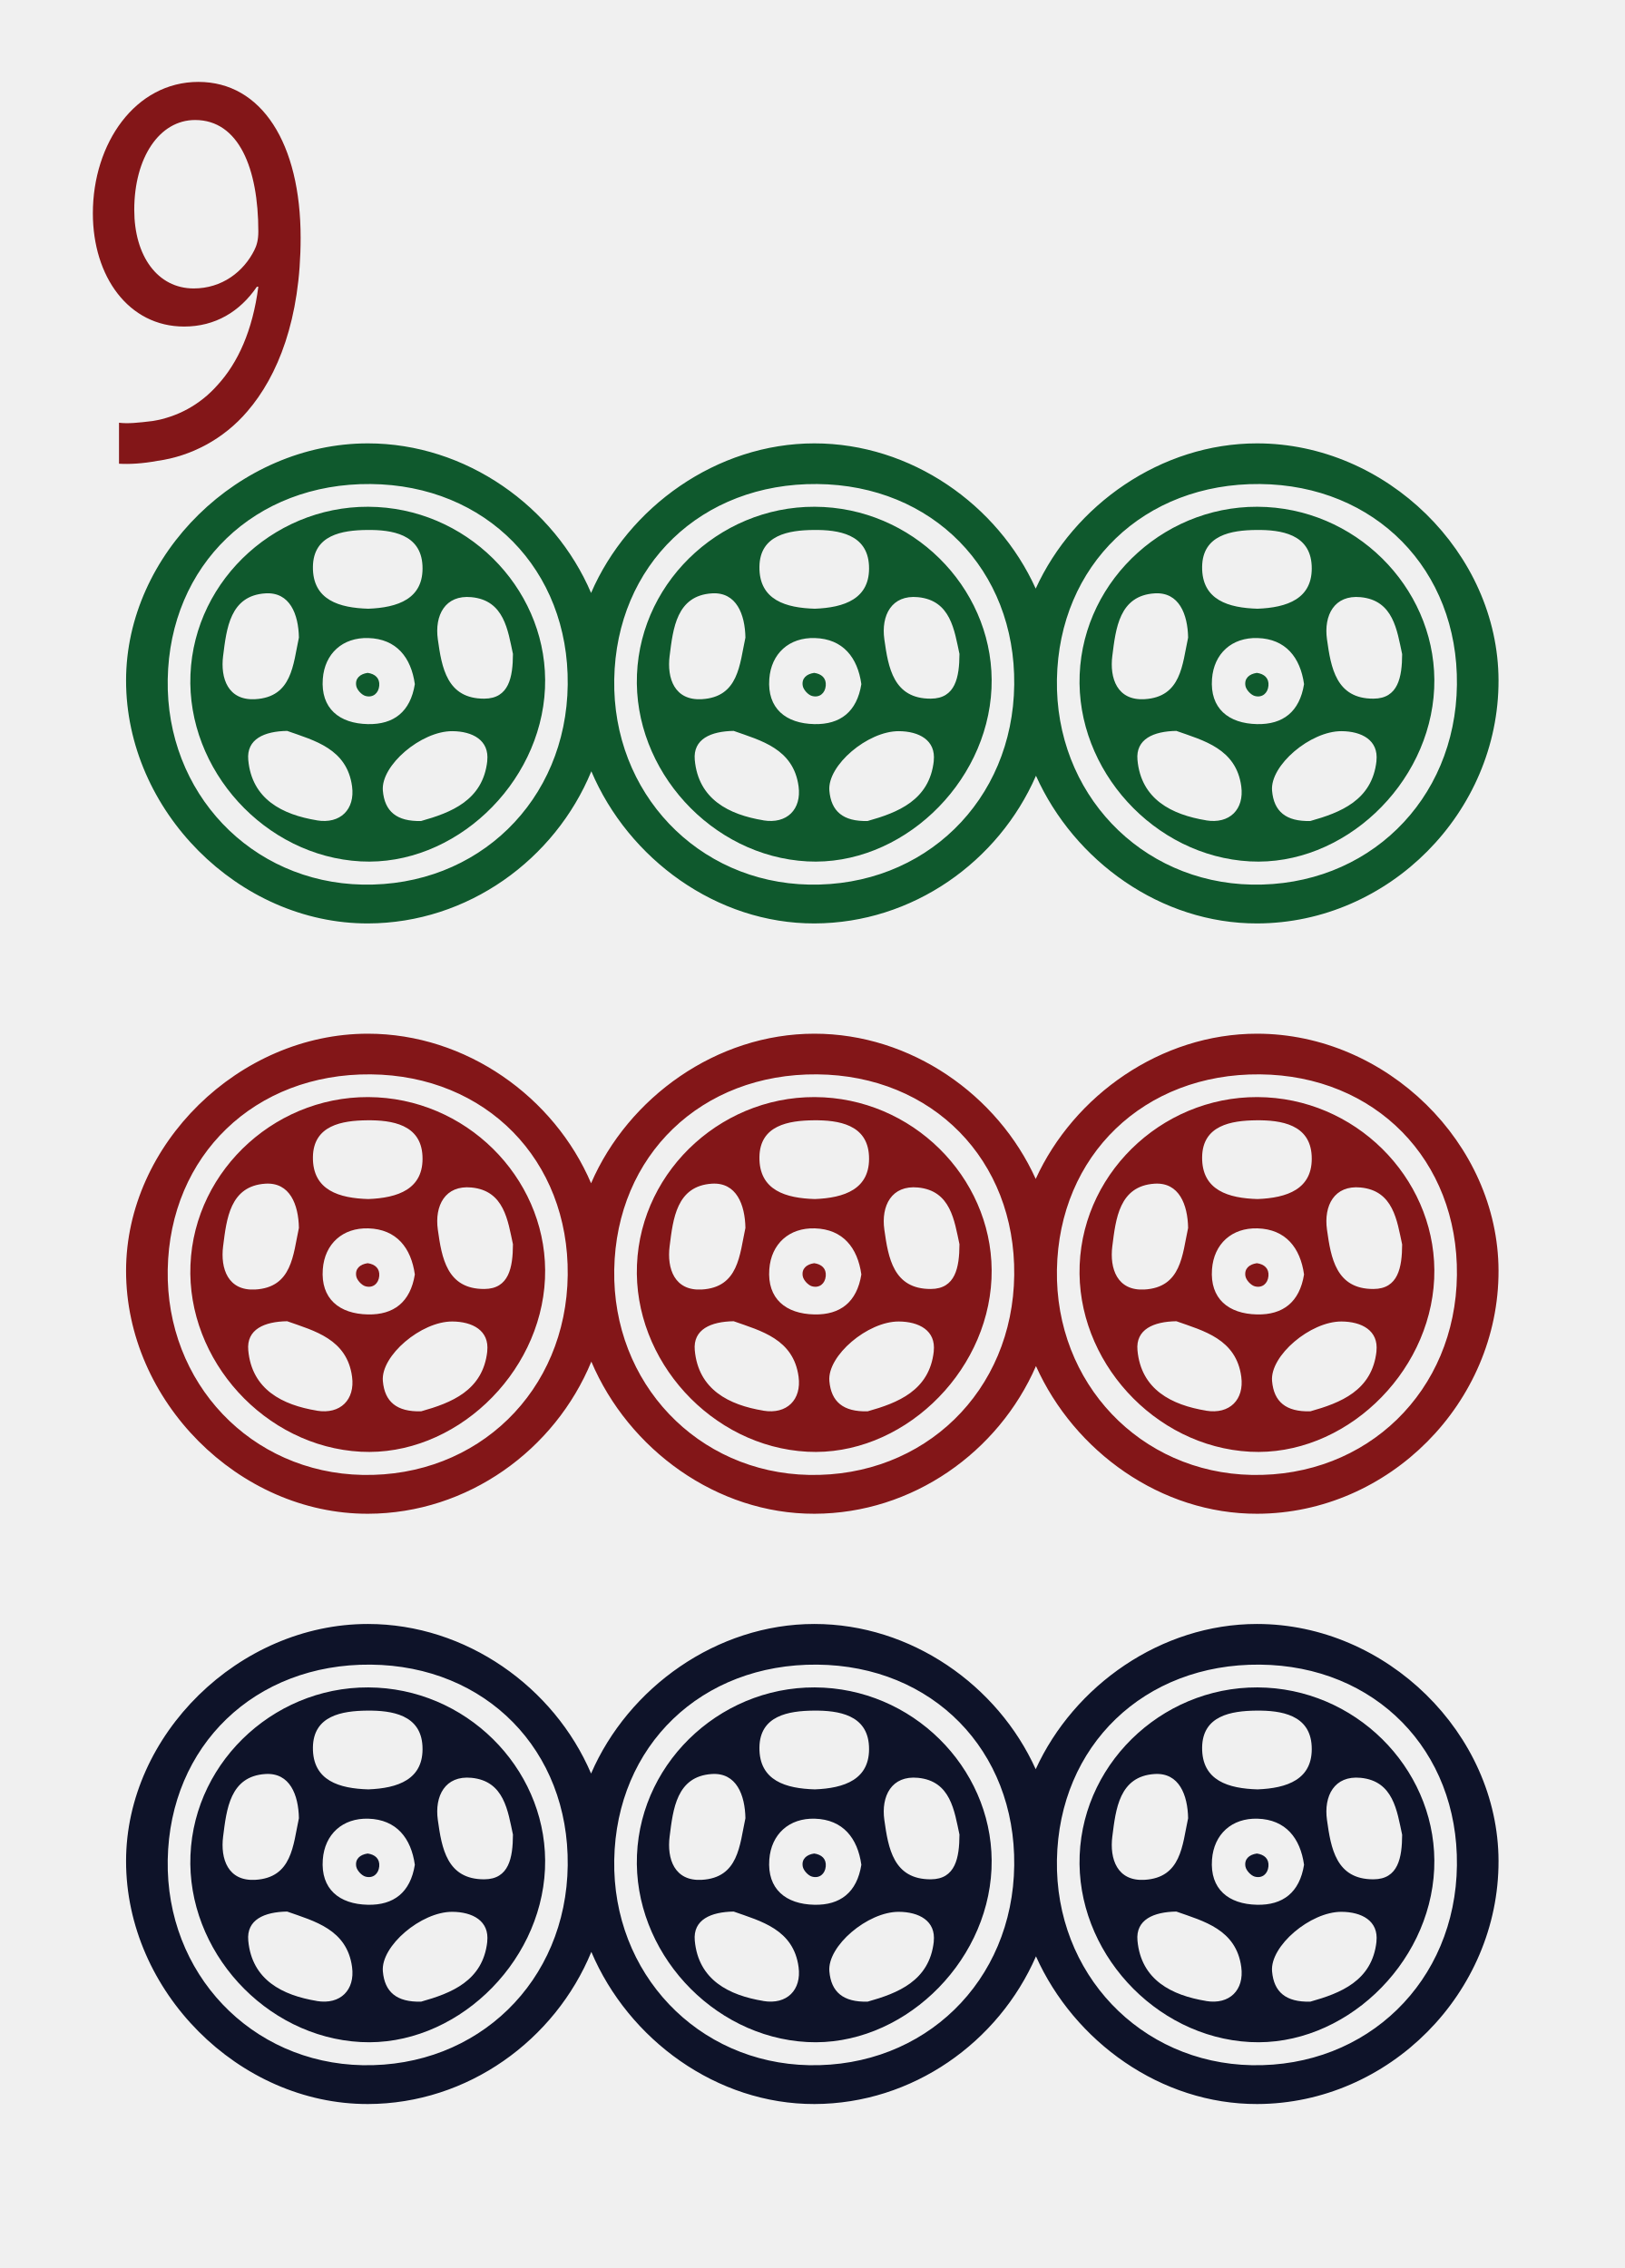
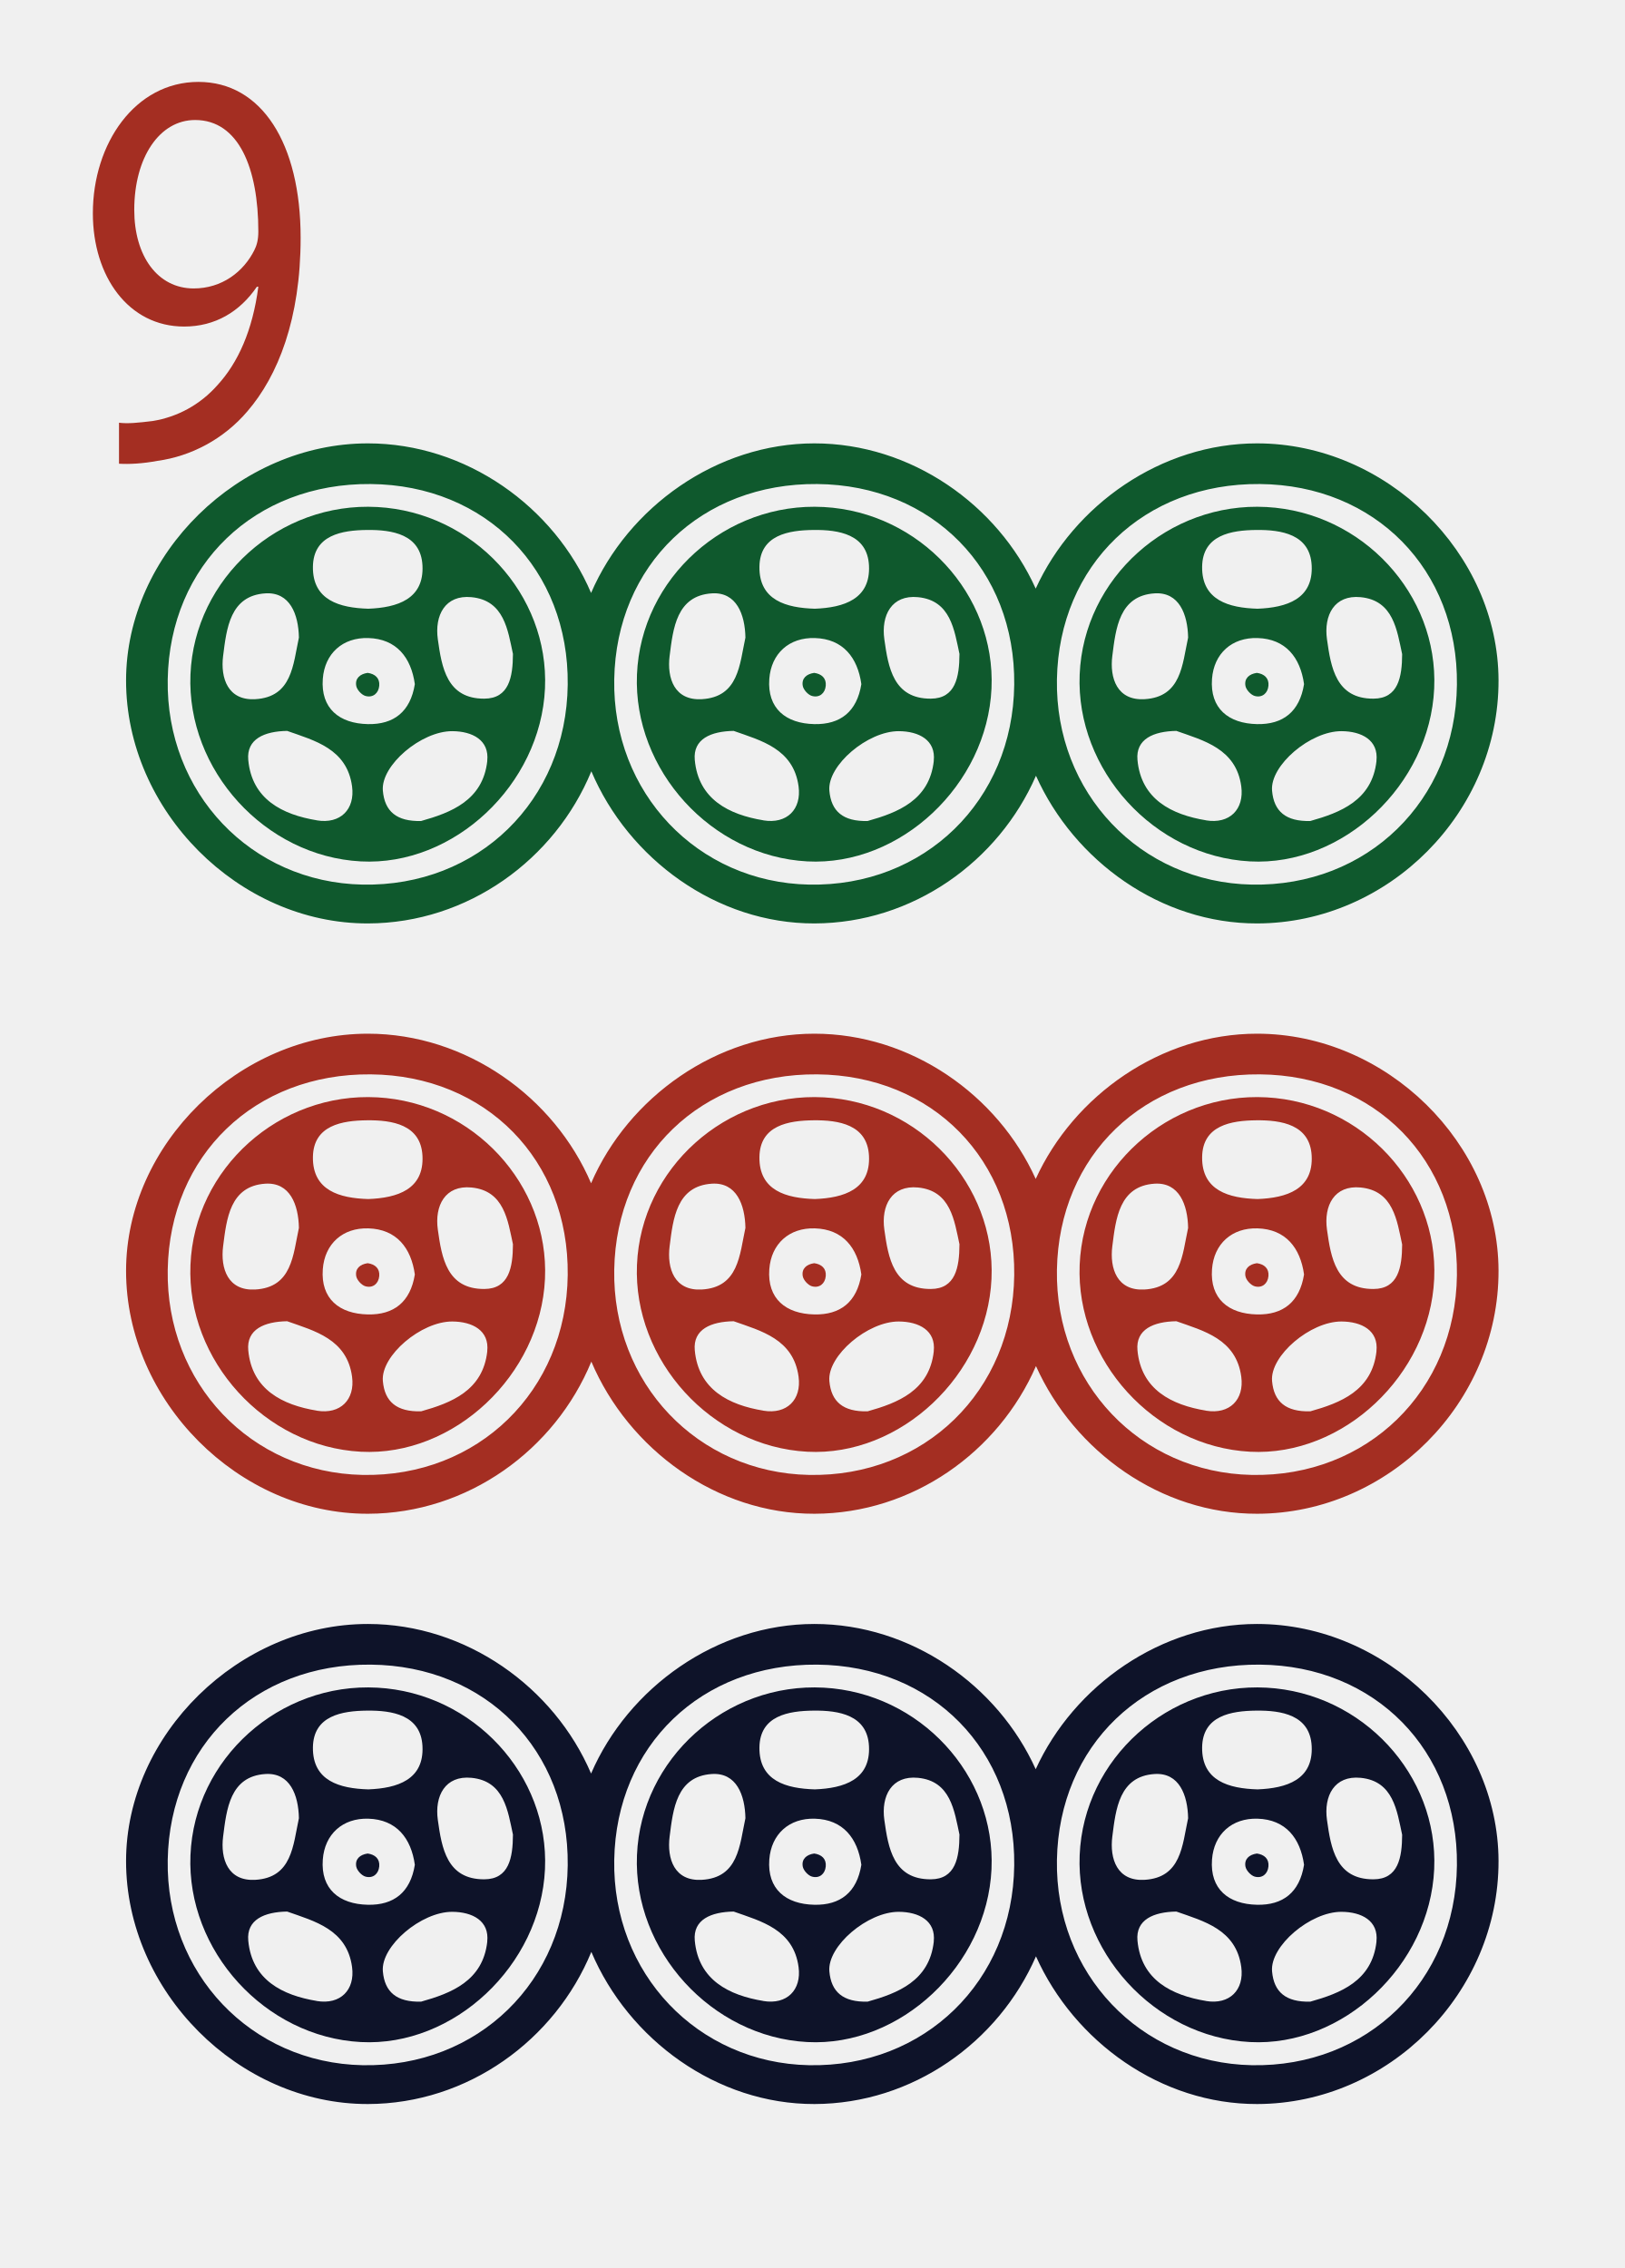
<svg xmlns="http://www.w3.org/2000/svg" id="Layer_1" data-name="Layer 1" viewBox="0 0 310.841 433.986" version="1.1" width="310.841" height="433.986">
  <defs id="defs1">
    <style id="style1">
      .cls-1 {
        fill: #fff;
      }

      .cls-2 {
        fill: #0e1329;
      }

      .cls-3 {
        fill: #831618;
      }

      .cls-4 {
        fill: #0f592d;
      }
    </style>
  </defs>
  <g id="g2" transform="translate(-87.80996,-26.78989)" style="fill:none">
    <path d="m 398.63,295.57 c 0,-77.84 0.02,-155.7 0,-233.54 0,-10.31 -3.95,-18.92 -11.49,-25.92 -7.18,-6.67 -15.82,-9.34 -25.47,-9.32 -20.07,0.03 -40.14,0.03 -60.21,0.03 -59.06,0 -118.11,-0.02 -177.16,-0.03 -11.34,0 -20.72,4.34 -28.15,12.89 -6.27,7.22 -8.35,15.73 -8.34,25.12 0.08,59.52 0.04,119.04 0.04,178.55 0,49.66 -0.01,99.31 0,148.97 0,11.71 -0.06,23.43 0.17,35.14 0.17,8.21 3.52,15.25 9.04,21.3 8.08,8.86 18.27,11.9 30.02,11.88 72.97,-0.12 145.95,-0.03 218.92,-0.1 7.99,-0.01 16.05,0.84 23.98,-0.63 17.04,-3.17 28.65,-17.63 28.66,-35.57 0.03,-42.93 -0.01,-85.85 -0.01,-128.78 z m -2.43,-51.84 h -0.05 c 0,59.4 0,118.79 0,178.2 0,5.01 -0.29,9.96 -2.06,14.73 -4.8,12.96 -17.23,21.4 -31.66,21.4 -77.27,0 -154.53,-0.02 -231.79,-0.03 -2.55,0 -5.11,0.06 -7.66,-0.03 -18.18,-0.65 -31.86,-14.28 -32.59,-32.44 -0.03,-0.93 -0.02,-1.85 -0.02,-2.78 0,-119.38 0.02,-238.75 -0.03,-358.13 0,-9.73 2.62,-18.27 9.62,-25.26 6.96,-6.93 15.36,-10.01 25.14,-10 56.96,0.06 113.93,0.03 170.89,0.03 22.28,0 44.55,-0.09 66.82,0.03 16.55,0.09 29.64,10.91 32.75,26.74 0.84,4.24 0.62,8.55 0.63,12.84 0,58.24 0,116.48 0,174.72 z" id="path1" style="fill:none" />
    <path class="cls-1" d="m 396.2,243.73 h -0.05 c 0,59.4 0,118.79 0,178.2 0,5.01 -0.29,9.96 -2.06,14.73 -4.8,12.96 -17.23,21.4 -31.66,21.4 -77.27,0 -154.53,-0.02 -231.79,-0.03 -2.55,0 -5.11,0.06 -7.66,-0.03 -18.18,-0.65 -31.86,-14.28 -32.59,-32.44 -0.03,-0.93 -0.02,-1.85 -0.02,-2.78 0,-119.38 0.02,-238.75 -0.03,-358.13 0,-9.73 2.62,-18.27 9.62,-25.26 6.96,-6.93 15.36,-10.01 25.14,-10 56.96,0.06 113.93,0.03 170.89,0.03 22.28,0 44.55,-0.09 66.82,0.03 16.55,0.09 29.64,10.91 32.75,26.74 0.84,4.24 0.62,8.55 0.63,12.84 0,58.24 0,116.48 0,174.72 z" id="path2" style="fill:none" />
  </g>
  <g id="g24" transform="translate(-87.80996,-26.78989)">
    <g id="g9">
      <path class="cls-2" d="m 328.32,337.54 c -18.37,0 -35.04,11.78 -42.35,27.79 -7.25,-16.07 -23.86,-27.79 -42.35,-27.79 -18.69,0 -35.62,12.19 -42.72,28.62 -7.04,-16.5 -23.9,-28.62 -42.71,-28.62 -24.64,0 -46.24,21.18 -46.26,45.36 -0.01,24.9 21.55,46.56 46.29,46.5 19.09,-0.05 35.78,-12.23 42.73,-29.11 7.12,16.79 24,29.16 42.7,29.11 18.76,-0.05 35.22,-11.82 42.37,-28.26 7.33,16.36 23.95,28.31 42.33,28.26 25.19,-0.06 46.23,-21.26 46.17,-46.52 -0.06,-24.35 -21.45,-45.34 -46.21,-45.34 z m -171.14,84.43 c -21.36,-0.42 -37.66,-17.58 -37.28,-39.27 0.38,-21.9 16.68,-37.58 38.84,-37.38 22.05,0.2 37.94,16.38 37.69,38.4 -0.25,22.2 -17.17,38.68 -39.26,38.25 z m 85.43,0 c -21.36,-0.42 -37.66,-17.58 -37.28,-39.27 0.38,-21.9 16.68,-37.58 38.84,-37.38 22.05,0.2 37.94,16.38 37.69,38.4 -0.25,22.2 -17.17,38.68 -39.26,38.25 z m 84.7,0 c -21.36,-0.42 -37.66,-17.58 -37.28,-39.27 0.38,-21.9 16.68,-37.58 38.84,-37.38 22.05,0.2 37.94,16.38 37.69,38.4 -0.25,22.2 -17.17,38.68 -39.26,38.25 z" id="path3" />
      <path class="cls-2" d="m 330.13,349.73 c -18.71,-1.03 -35,13.58 -35.75,32.06 -0.75,18.29 14.28,34.78 32.59,35.75 17.8,0.95 34.4,-14.64 35.24,-33.09 0.82,-18 -13.69,-33.71 -32.07,-34.72 z m -1.96,4.39 c 4.78,-0.05 10.29,0.8 10.6,6.79 0.33,6.44 -4.81,8.07 -10.36,8.28 -5.46,-0.16 -10.68,-1.6 -10.6,-8.03 0.08,-6.1 5.59,-6.99 10.36,-7.04 z m -27.54,24.08 c 0.66,-5.2 1.3,-11.51 8.08,-11.95 4.71,-0.3 6.34,4.03 6.42,8.46 -1.12,5.16 -1.29,11.39 -8.36,11.79 -5.2,0.29 -6.69,-3.98 -6.14,-8.31 z m 17.94,31.48 c -6.58,-1.08 -12.44,-4.01 -13.13,-11.55 -0.37,-4.02 3.09,-5.49 7.44,-5.56 5.19,1.84 11.45,3.39 12.42,10.62 0.59,4.38 -2.23,7.24 -6.73,6.5 z m 9.75,-18.41 c -5.47,-0.11 -9.04,-3.01 -8.62,-8.65 0.36,-4.86 3.8,-7.97 8.72,-7.82 5.38,0.16 8.18,3.73 8.89,8.82 -0.85,5.3 -4.04,7.75 -8.98,7.65 z m 22.85,7.05 c -0.83,7.55 -6.93,9.88 -12.66,11.49 -4.67,0.12 -6.98,-1.83 -7.32,-5.81 -0.41,-4.83 7.34,-11.41 13.29,-11.38 3.84,0.02 7.12,1.71 6.68,5.7 z m -0.58,-11.92 c -7.18,0.03 -8.14,-6 -8.89,-11.34 -0.65,-4.61 1.4,-8.57 6.44,-8.08 6.28,0.61 6.95,6.34 7.94,10.9 -0.02,4.37 -0.74,8.5 -5.48,8.52 z" id="path4" />
      <path class="cls-2" d="m 328.26,381.47 c -1.45,0.21 -2.42,1.06 -2.16,2.49 0.14,0.75 1.03,1.71 1.76,1.92 1.42,0.4 2.51,-0.5 2.64,-1.95 0.13,-1.45 -0.79,-2.28 -2.25,-2.47 z" id="path5" />
      <path class="cls-2" d="m 160,349.73 c -18.71,-1.03 -35,13.58 -35.75,32.06 -0.75,18.29 14.28,34.78 32.59,35.75 17.8,0.95 34.4,-14.64 35.24,-33.09 0.82,-18 -13.69,-33.71 -32.07,-34.72 z m -1.96,4.39 c 4.78,-0.05 10.29,0.8 10.6,6.79 0.33,6.44 -4.81,8.07 -10.36,8.28 -5.46,-0.16 -10.68,-1.6 -10.6,-8.03 0.08,-6.1 5.59,-6.99 10.36,-7.04 z M 130.5,378.2 c 0.66,-5.2 1.3,-11.51 8.08,-11.95 4.71,-0.3 6.34,4.03 6.42,8.46 -1.12,5.16 -1.29,11.39 -8.36,11.79 -5.2,0.29 -6.69,-3.98 -6.14,-8.31 z m 17.94,31.48 c -6.58,-1.08 -12.44,-4.01 -13.13,-11.55 -0.37,-4.02 3.09,-5.49 7.44,-5.56 5.19,1.84 11.45,3.39 12.42,10.62 0.59,4.38 -2.23,7.24 -6.73,6.5 z m 9.75,-18.41 c -5.47,-0.11 -9.04,-3.01 -8.62,-8.65 0.36,-4.86 3.8,-7.97 8.72,-7.82 5.38,0.16 8.18,3.73 8.89,8.82 -0.85,5.3 -4.04,7.75 -8.98,7.65 z m 22.85,7.05 c -0.83,7.55 -6.93,9.88 -12.66,11.49 -4.67,0.12 -6.98,-1.83 -7.32,-5.81 -0.41,-4.83 7.34,-11.41 13.29,-11.38 3.84,0.02 7.12,1.71 6.68,5.7 z m 4.91,-20.44 c -0.02,4.37 -0.74,8.5 -5.48,8.52 -7.18,0.03 -8.14,-6 -8.89,-11.34 -0.65,-4.61 1.4,-8.57 6.44,-8.08 6.28,0.61 6.95,6.34 7.94,10.9 z" id="path6" />
      <path class="cls-2" d="m 158.13,381.47 c -1.45,0.21 -2.42,1.06 -2.16,2.49 0.14,0.75 1.03,1.72 1.76,1.92 1.42,0.4 2.51,-0.5 2.64,-1.95 0.13,-1.45 -0.79,-2.28 -2.25,-2.47 z" id="path7" />
      <path class="cls-2" d="m 245.43,349.73 c -18.71,-1.03 -35,13.58 -35.75,32.06 -0.75,18.29 14.28,34.78 32.59,35.75 17.8,0.95 34.4,-14.64 35.24,-33.09 0.82,-18 -13.69,-33.71 -32.07,-34.72 z m -1.96,4.39 c 4.78,-0.05 10.29,0.8 10.6,6.79 0.33,6.44 -4.81,8.07 -10.36,8.28 -5.46,-0.16 -10.68,-1.6 -10.6,-8.03 0.08,-6.1 5.59,-6.99 10.36,-7.04 z m -27.54,24.08 c 0.66,-5.2 1.3,-11.51 8.08,-11.95 4.71,-0.3 6.34,4.03 6.42,8.46 -1.12,5.16 -1.29,11.39 -8.36,11.79 -5.2,0.29 -6.69,-3.98 -6.14,-8.31 z m 17.94,31.48 c -6.58,-1.08 -12.44,-4.01 -13.13,-11.55 -0.37,-4.02 3.09,-5.49 7.44,-5.56 5.19,1.84 11.45,3.39 12.42,10.62 0.59,4.38 -2.23,7.24 -6.73,6.5 z m 9.75,-18.41 c -5.47,-0.11 -9.04,-3.01 -8.62,-8.65 0.36,-4.86 3.8,-7.97 8.72,-7.82 5.38,0.16 8.18,3.73 8.89,8.82 -0.85,5.3 -4.04,7.75 -8.98,7.65 z m 22.85,7.05 c -0.83,7.55 -6.93,9.88 -12.66,11.49 -4.67,0.12 -6.98,-1.83 -7.32,-5.81 -0.41,-4.83 7.34,-11.41 13.29,-11.38 3.84,0.02 7.12,1.71 6.68,5.7 z m 4.91,-20.44 c -0.02,4.37 -0.74,8.5 -5.48,8.52 -7.18,0.03 -8.14,-6 -8.89,-11.34 -0.65,-4.61 1.4,-8.57 6.44,-8.08 6.28,0.61 6.95,6.34 7.94,10.9 z" id="path8" />
      <path class="cls-2" d="m 243.56,381.47 c -1.45,0.21 -2.42,1.06 -2.16,2.49 0.14,0.75 1.03,1.72 1.76,1.92 1.42,0.4 2.51,-0.5 2.64,-1.95 0.13,-1.45 -0.79,-2.28 -2.25,-2.47 z" id="path9" />
    </g>
    <g id="g16">
-       <path class="cls-3" d="m 328.32,224.59 c -18.37,0 -35.04,11.78 -42.35,27.79 -7.25,-16.07 -23.86,-27.79 -42.35,-27.79 -18.69,0 -35.62,12.19 -42.72,28.62 -7.04,-16.5 -23.9,-28.62 -42.71,-28.62 -24.64,0 -46.24,21.18 -46.26,45.36 -0.01,24.9 21.55,46.56 46.29,46.5 19.09,-0.05 35.78,-12.23 42.73,-29.11 7.12,16.79 24,29.16 42.7,29.11 18.76,-0.05 35.22,-11.82 42.37,-28.26 7.33,16.36 23.95,28.31 42.33,28.26 25.19,-0.06 46.23,-21.26 46.17,-46.52 -0.06,-24.35 -21.45,-45.34 -46.21,-45.34 z m -171.14,84.43 c -21.36,-0.42 -37.66,-17.58 -37.28,-39.27 0.38,-21.9 16.68,-37.58 38.84,-37.38 22.05,0.2 37.94,16.38 37.69,38.4 -0.25,22.2 -17.17,38.68 -39.26,38.25 z m 85.43,0 c -21.36,-0.42 -37.66,-17.58 -37.28,-39.27 0.38,-21.9 16.68,-37.58 38.84,-37.38 22.05,0.2 37.94,16.38 37.69,38.4 -0.25,22.2 -17.17,38.68 -39.26,38.25 z m 84.7,0 c -21.36,-0.42 -37.66,-17.58 -37.28,-39.27 0.38,-21.9 16.68,-37.58 38.84,-37.38 22.05,0.2 37.94,16.38 37.69,38.4 -0.25,22.2 -17.17,38.68 -39.26,38.25 z" id="path10" />
-       <path class="cls-3" d="m 330.13,236.77 c -18.71,-1.03 -35,13.58 -35.75,32.06 -0.75,18.29 14.28,34.78 32.59,35.75 17.8,0.95 34.4,-14.64 35.24,-33.09 0.82,-18 -13.69,-33.71 -32.07,-34.72 z m -1.96,4.39 c 4.78,-0.05 10.29,0.8 10.6,6.79 0.33,6.44 -4.81,8.07 -10.36,8.28 -5.46,-0.16 -10.68,-1.6 -10.6,-8.03 0.08,-6.1 5.59,-6.99 10.36,-7.04 z m -27.54,24.08 c 0.66,-5.2 1.3,-11.51 8.08,-11.95 4.71,-0.3 6.34,4.03 6.42,8.46 -1.12,5.16 -1.29,11.39 -8.36,11.79 -5.2,0.29 -6.69,-3.98 -6.14,-8.31 z m 17.94,31.48 c -6.58,-1.08 -12.44,-4.01 -13.13,-11.55 -0.37,-4.02 3.09,-5.49 7.44,-5.56 5.19,1.84 11.45,3.39 12.42,10.62 0.59,4.38 -2.23,7.24 -6.73,6.5 z m 9.75,-18.41 c -5.47,-0.11 -9.04,-3.01 -8.62,-8.65 0.36,-4.86 3.8,-7.97 8.72,-7.82 5.38,0.16 8.18,3.73 8.89,8.82 -0.85,5.3 -4.04,7.75 -8.98,7.65 z m 22.85,7.05 c -0.83,7.55 -6.93,9.88 -12.66,11.49 -4.67,0.12 -6.98,-1.83 -7.32,-5.81 -0.41,-4.83 7.34,-11.41 13.29,-11.38 3.84,0.02 7.12,1.71 6.68,5.7 z m -0.58,-11.92 c -7.18,0.03 -8.14,-6 -8.89,-11.34 -0.65,-4.61 1.4,-8.57 6.44,-8.08 6.28,0.61 6.95,6.34 7.94,10.9 -0.02,4.37 -0.74,8.5 -5.48,8.52 z" id="path11" />
-       <path class="cls-3" d="m 328.26,268.51 c -1.45,0.21 -2.42,1.06 -2.16,2.49 0.14,0.75 1.03,1.71 1.76,1.92 1.42,0.4 2.51,-0.5 2.64,-1.95 0.13,-1.45 -0.79,-2.28 -2.25,-2.47 z" id="path12" />
-       <path class="cls-3" d="m 160,236.77 c -18.71,-1.03 -35,13.58 -35.75,32.06 -0.75,18.29 14.28,34.78 32.59,35.75 17.8,0.95 34.4,-14.64 35.24,-33.09 0.82,-18 -13.69,-33.71 -32.07,-34.72 z m -1.96,4.39 c 4.78,-0.05 10.29,0.8 10.6,6.79 0.33,6.44 -4.81,8.07 -10.36,8.28 -5.46,-0.16 -10.68,-1.6 -10.6,-8.03 0.08,-6.1 5.59,-6.99 10.36,-7.04 z m -27.54,24.08 c 0.66,-5.2 1.3,-11.51 8.08,-11.95 4.71,-0.3 6.34,4.03 6.42,8.46 -1.12,5.16 -1.29,11.39 -8.36,11.79 -5.2,0.29 -6.69,-3.98 -6.14,-8.31 z m 17.94,31.48 c -6.58,-1.08 -12.44,-4.01 -13.13,-11.55 -0.37,-4.02 3.09,-5.49 7.44,-5.56 5.19,1.84 11.45,3.39 12.42,10.62 0.59,4.38 -2.23,7.24 -6.73,6.5 z m 9.75,-18.41 c -5.47,-0.11 -9.04,-3.01 -8.62,-8.65 0.36,-4.86 3.8,-7.97 8.72,-7.82 5.38,0.16 8.18,3.73 8.89,8.82 -0.85,5.3 -4.04,7.75 -8.98,7.65 z m 22.85,7.05 c -0.83,7.55 -6.93,9.88 -12.66,11.49 -4.67,0.12 -6.98,-1.83 -7.32,-5.81 -0.41,-4.83 7.34,-11.41 13.29,-11.38 3.84,0.02 7.12,1.71 6.68,5.7 z m 4.91,-20.44 c -0.02,4.37 -0.74,8.5 -5.48,8.52 -7.18,0.03 -8.14,-6 -8.89,-11.34 -0.65,-4.61 1.4,-8.57 6.44,-8.08 6.28,0.61 6.95,6.34 7.94,10.9 z" id="path13" />
-       <path class="cls-3" d="m 158.13,268.51 c -1.45,0.21 -2.42,1.06 -2.16,2.49 0.14,0.75 1.03,1.72 1.76,1.92 1.42,0.4 2.51,-0.5 2.64,-1.95 0.13,-1.45 -0.79,-2.28 -2.25,-2.47 z" id="path14" />
-       <path class="cls-3" d="m 245.43,236.77 c -18.71,-1.03 -35,13.58 -35.75,32.06 -0.75,18.29 14.28,34.78 32.59,35.75 17.8,0.95 34.4,-14.64 35.24,-33.09 0.82,-18 -13.69,-33.71 -32.07,-34.72 z m -1.96,4.39 c 4.78,-0.05 10.29,0.8 10.6,6.79 0.33,6.44 -4.81,8.07 -10.36,8.28 -5.46,-0.16 -10.68,-1.6 -10.6,-8.03 0.08,-6.1 5.59,-6.99 10.36,-7.04 z m -27.54,24.08 c 0.66,-5.2 1.3,-11.51 8.08,-11.95 4.71,-0.3 6.34,4.03 6.42,8.46 -1.12,5.16 -1.29,11.39 -8.36,11.79 -5.2,0.29 -6.69,-3.98 -6.14,-8.31 z m 17.94,31.48 c -6.58,-1.08 -12.44,-4.01 -13.13,-11.55 -0.37,-4.02 3.09,-5.49 7.44,-5.56 5.19,1.84 11.45,3.39 12.42,10.62 0.59,4.38 -2.23,7.24 -6.73,6.5 z m 9.75,-18.41 c -5.47,-0.11 -9.04,-3.01 -8.62,-8.65 0.36,-4.86 3.8,-7.97 8.72,-7.82 5.38,0.16 8.18,3.73 8.89,8.82 -0.85,5.3 -4.04,7.75 -8.98,7.65 z m 22.85,7.05 c -0.83,7.55 -6.93,9.88 -12.66,11.49 -4.67,0.12 -6.98,-1.83 -7.32,-5.81 -0.41,-4.83 7.34,-11.41 13.29,-11.38 3.84,0.02 7.12,1.71 6.68,5.7 z m 4.91,-20.44 c -0.02,4.37 -0.74,8.5 -5.48,8.52 -7.18,0.03 -8.14,-6 -8.89,-11.34 -0.65,-4.61 1.4,-8.57 6.44,-8.08 6.28,0.61 6.95,6.34 7.94,10.9 z" id="path15" />
-       <path class="cls-3" d="m 243.56,268.51 c -1.45,0.21 -2.42,1.06 -2.16,2.49 0.14,0.75 1.03,1.72 1.76,1.92 1.42,0.4 2.51,-0.5 2.64,-1.95 0.13,-1.45 -0.79,-2.28 -2.25,-2.47 z" id="path16" />
+       <path class="cls-3" d="m 328.32,224.59 c -18.37,0 -35.04,11.78 -42.35,27.79 -7.25,-16.07 -23.86,-27.79 -42.35,-27.79 -18.69,0 -35.62,12.19 -42.72,28.62 -7.04,-16.5 -23.9,-28.62 -42.71,-28.62 -24.64,0 -46.24,21.18 -46.26,45.36 -0.01,24.9 21.55,46.56 46.29,46.5 19.09,-0.05 35.78,-12.23 42.73,-29.11 7.12,16.79 24,29.16 42.7,29.11 18.76,-0.05 35.22,-11.82 42.37,-28.26 7.33,16.36 23.95,28.31 42.33,28.26 25.19,-0.06 46.23,-21.26 46.17,-46.52 -0.06,-24.35 -21.45,-45.34 -46.21,-45.34 z m -171.14,84.43 c -21.36,-0.42 -37.66,-17.58 -37.28,-39.27 0.38,-21.9 16.68,-37.58 38.84,-37.38 22.05,0.2 37.94,16.38 37.69,38.4 -0.25,22.2 -17.17,38.68 -39.26,38.25 z m 85.43,0 c -21.36,-0.42 -37.66,-17.58 -37.28,-39.27 0.38,-21.9 16.68,-37.58 38.84,-37.38 22.05,0.2 37.94,16.38 37.69,38.4 -0.25,22.2 -17.17,38.68 -39.26,38.25 z m 84.7,0 c -21.36,-0.42 -37.66,-17.58 -37.28,-39.27 0.38,-21.9 16.68,-37.58 38.84,-37.38 22.05,0.2 37.94,16.38 37.69,38.4 -0.25,22.2 -17.17,38.68 -39.26,38.25 z" id="path10" style="fill:#a42e22;fill-opacity:1" />
+       <path class="cls-3" d="m 330.13,236.77 c -18.71,-1.03 -35,13.58 -35.75,32.06 -0.75,18.29 14.28,34.78 32.59,35.75 17.8,0.95 34.4,-14.64 35.24,-33.09 0.82,-18 -13.69,-33.71 -32.07,-34.72 z m -1.96,4.39 c 4.78,-0.05 10.29,0.8 10.6,6.79 0.33,6.44 -4.81,8.07 -10.36,8.28 -5.46,-0.16 -10.68,-1.6 -10.6,-8.03 0.08,-6.1 5.59,-6.99 10.36,-7.04 z m -27.54,24.08 c 0.66,-5.2 1.3,-11.51 8.08,-11.95 4.71,-0.3 6.34,4.03 6.42,8.46 -1.12,5.16 -1.29,11.39 -8.36,11.79 -5.2,0.29 -6.69,-3.98 -6.14,-8.31 z m 17.94,31.48 c -6.58,-1.08 -12.44,-4.01 -13.13,-11.55 -0.37,-4.02 3.09,-5.49 7.44,-5.56 5.19,1.84 11.45,3.39 12.42,10.62 0.59,4.38 -2.23,7.24 -6.73,6.5 z m 9.75,-18.41 c -5.47,-0.11 -9.04,-3.01 -8.62,-8.65 0.36,-4.86 3.8,-7.97 8.72,-7.82 5.38,0.16 8.18,3.73 8.89,8.82 -0.85,5.3 -4.04,7.75 -8.98,7.65 z m 22.85,7.05 c -0.83,7.55 -6.93,9.88 -12.66,11.49 -4.67,0.12 -6.98,-1.83 -7.32,-5.81 -0.41,-4.83 7.34,-11.41 13.29,-11.38 3.84,0.02 7.12,1.71 6.68,5.7 z m -0.58,-11.92 c -7.18,0.03 -8.14,-6 -8.89,-11.34 -0.65,-4.61 1.4,-8.57 6.44,-8.08 6.28,0.61 6.95,6.34 7.94,10.9 -0.02,4.37 -0.74,8.5 -5.48,8.52 z" id="path11" style="fill:#a42e22;fill-opacity:1" />
+       <path class="cls-3" d="m 328.26,268.51 c -1.45,0.21 -2.42,1.06 -2.16,2.49 0.14,0.75 1.03,1.71 1.76,1.92 1.42,0.4 2.51,-0.5 2.64,-1.95 0.13,-1.45 -0.79,-2.28 -2.25,-2.47 z" id="path12" style="fill:#a42e22;fill-opacity:1" />
+       <path class="cls-3" d="m 160,236.77 c -18.71,-1.03 -35,13.58 -35.75,32.06 -0.75,18.29 14.28,34.78 32.59,35.75 17.8,0.95 34.4,-14.64 35.24,-33.09 0.82,-18 -13.69,-33.71 -32.07,-34.72 z m -1.96,4.39 c 4.78,-0.05 10.29,0.8 10.6,6.79 0.33,6.44 -4.81,8.07 -10.36,8.28 -5.46,-0.16 -10.68,-1.6 -10.6,-8.03 0.08,-6.1 5.59,-6.99 10.36,-7.04 z m -27.54,24.08 c 0.66,-5.2 1.3,-11.51 8.08,-11.95 4.71,-0.3 6.34,4.03 6.42,8.46 -1.12,5.16 -1.29,11.39 -8.36,11.79 -5.2,0.29 -6.69,-3.98 -6.14,-8.31 z m 17.94,31.48 c -6.58,-1.08 -12.44,-4.01 -13.13,-11.55 -0.37,-4.02 3.09,-5.49 7.44,-5.56 5.19,1.84 11.45,3.39 12.42,10.62 0.59,4.38 -2.23,7.24 -6.73,6.5 z m 9.75,-18.41 c -5.47,-0.11 -9.04,-3.01 -8.62,-8.65 0.36,-4.86 3.8,-7.97 8.72,-7.82 5.38,0.16 8.18,3.73 8.89,8.82 -0.85,5.3 -4.04,7.75 -8.98,7.65 z m 22.85,7.05 c -0.83,7.55 -6.93,9.88 -12.66,11.49 -4.67,0.12 -6.98,-1.83 -7.32,-5.81 -0.41,-4.83 7.34,-11.41 13.29,-11.38 3.84,0.02 7.12,1.71 6.68,5.7 z m 4.91,-20.44 c -0.02,4.37 -0.74,8.5 -5.48,8.52 -7.18,0.03 -8.14,-6 -8.89,-11.34 -0.65,-4.61 1.4,-8.57 6.44,-8.08 6.28,0.61 6.95,6.34 7.94,10.9 z" id="path13" style="fill:#a42e22;fill-opacity:1" />
+       <path class="cls-3" d="m 158.13,268.51 c -1.45,0.21 -2.42,1.06 -2.16,2.49 0.14,0.75 1.03,1.72 1.76,1.92 1.42,0.4 2.51,-0.5 2.64,-1.95 0.13,-1.45 -0.79,-2.28 -2.25,-2.47 z" id="path14" style="fill:#a42e22;fill-opacity:1" />
+       <path class="cls-3" d="m 245.43,236.77 c -18.71,-1.03 -35,13.58 -35.75,32.06 -0.75,18.29 14.28,34.78 32.59,35.75 17.8,0.95 34.4,-14.64 35.24,-33.09 0.82,-18 -13.69,-33.71 -32.07,-34.72 z m -1.96,4.39 c 4.78,-0.05 10.29,0.8 10.6,6.79 0.33,6.44 -4.81,8.07 -10.36,8.28 -5.46,-0.16 -10.68,-1.6 -10.6,-8.03 0.08,-6.1 5.59,-6.99 10.36,-7.04 z m -27.54,24.08 c 0.66,-5.2 1.3,-11.51 8.08,-11.95 4.71,-0.3 6.34,4.03 6.42,8.46 -1.12,5.16 -1.29,11.39 -8.36,11.79 -5.2,0.29 -6.69,-3.98 -6.14,-8.31 z m 17.94,31.48 c -6.58,-1.08 -12.44,-4.01 -13.13,-11.55 -0.37,-4.02 3.09,-5.49 7.44,-5.56 5.19,1.84 11.45,3.39 12.42,10.62 0.59,4.38 -2.23,7.24 -6.73,6.5 z m 9.75,-18.41 c -5.47,-0.11 -9.04,-3.01 -8.62,-8.65 0.36,-4.86 3.8,-7.97 8.72,-7.82 5.38,0.16 8.18,3.73 8.89,8.82 -0.85,5.3 -4.04,7.75 -8.98,7.65 z m 22.85,7.05 c -0.83,7.55 -6.93,9.88 -12.66,11.49 -4.67,0.12 -6.98,-1.83 -7.32,-5.81 -0.41,-4.83 7.34,-11.41 13.29,-11.38 3.84,0.02 7.12,1.71 6.68,5.7 z m 4.91,-20.44 c -0.02,4.37 -0.74,8.5 -5.48,8.52 -7.18,0.03 -8.14,-6 -8.89,-11.34 -0.65,-4.61 1.4,-8.57 6.44,-8.08 6.28,0.61 6.95,6.34 7.94,10.9 z" id="path15" style="fill:#a42e22;fill-opacity:1" />
+       <path class="cls-3" d="m 243.56,268.51 c -1.45,0.21 -2.42,1.06 -2.16,2.49 0.14,0.75 1.03,1.72 1.76,1.92 1.42,0.4 2.51,-0.5 2.64,-1.95 0.13,-1.45 -0.79,-2.28 -2.25,-2.47 z" id="path16" style="fill:#a42e22;fill-opacity:1" />
    </g>
    <g id="g23">
      <path class="cls-4" d="m 328.32,111.63 c -18.37,0 -35.04,11.78 -42.35,27.79 -7.25,-16.07 -23.86,-27.79 -42.35,-27.79 -18.69,0 -35.62,12.19 -42.72,28.62 -7.04,-16.5 -23.9,-28.62 -42.71,-28.62 -24.64,0 -46.24,21.18 -46.26,45.36 -0.01,24.9 21.55,46.56 46.29,46.5 19.09,-0.05 35.78,-12.23 42.73,-29.11 7.12,16.79 24,29.16 42.7,29.11 18.76,-0.05 35.22,-11.82 42.37,-28.26 7.33,16.36 23.95,28.31 42.33,28.26 25.19,-0.06 46.23,-21.26 46.17,-46.52 -0.06,-24.35 -21.45,-45.34 -46.21,-45.34 z m -171.14,84.43 c -21.36,-0.42 -37.66,-17.58 -37.28,-39.27 0.38,-21.9 16.68,-37.58 38.84,-37.38 22.05,0.2 37.94,16.38 37.69,38.4 -0.25,22.2 -17.17,38.68 -39.26,38.25 z m 85.43,0 c -21.36,-0.42 -37.66,-17.58 -37.28,-39.27 0.38,-21.9 16.68,-37.58 38.84,-37.38 22.05,0.2 37.94,16.38 37.69,38.4 -0.25,22.2 -17.17,38.68 -39.26,38.25 z m 84.7,0 c -21.36,-0.42 -37.66,-17.58 -37.28,-39.27 0.38,-21.9 16.68,-37.58 38.84,-37.38 22.05,0.2 37.94,16.38 37.69,38.4 -0.25,22.2 -17.17,38.68 -39.26,38.25 z" id="path17" />
      <path class="cls-4" d="m 330.13,123.81 c -18.71,-1.03 -35,13.58 -35.75,32.06 -0.75,18.29 14.28,34.78 32.59,35.75 17.8,0.95 34.4,-14.64 35.24,-33.09 0.82,-18 -13.69,-33.71 -32.07,-34.72 z m -1.96,4.39 c 4.78,-0.05 10.29,0.8 10.6,6.79 0.33,6.44 -4.81,8.07 -10.36,8.28 -5.46,-0.16 -10.68,-1.6 -10.6,-8.03 0.08,-6.1 5.59,-6.99 10.36,-7.04 z m -27.54,24.08 c 0.66,-5.2 1.3,-11.51 8.08,-11.95 4.71,-0.3 6.34,4.03 6.42,8.46 -1.12,5.16 -1.29,11.39 -8.36,11.79 -5.2,0.29 -6.69,-3.98 -6.14,-8.31 z m 17.94,31.48 c -6.58,-1.08 -12.44,-4.01 -13.13,-11.55 -0.37,-4.02 3.09,-5.49 7.44,-5.56 5.19,1.84 11.45,3.39 12.42,10.62 0.59,4.38 -2.23,7.24 -6.73,6.5 z m 9.75,-18.41 c -5.47,-0.11 -9.04,-3.01 -8.62,-8.65 0.36,-4.86 3.8,-7.97 8.72,-7.82 5.38,0.16 8.18,3.73 8.89,8.82 -0.85,5.3 -4.04,7.75 -8.98,7.65 z m 22.85,7.05 c -0.83,7.55 -6.93,9.88 -12.66,11.49 -4.67,0.12 -6.98,-1.83 -7.32,-5.81 -0.41,-4.83 7.34,-11.41 13.29,-11.38 3.84,0.02 7.12,1.71 6.68,5.7 z m -0.58,-11.92 c -7.18,0.03 -8.14,-6 -8.89,-11.34 -0.65,-4.61 1.4,-8.57 6.44,-8.08 6.28,0.61 6.95,6.34 7.94,10.9 -0.02,4.37 -0.74,8.5 -5.48,8.52 z" id="path18" />
      <path class="cls-4" d="m 328.26,155.55 c -1.45,0.21 -2.42,1.06 -2.16,2.49 0.14,0.75 1.03,1.71 1.76,1.92 1.42,0.4 2.51,-0.5 2.64,-1.95 0.13,-1.45 -0.79,-2.28 -2.25,-2.47 z" id="path19" />
      <path class="cls-4" d="m 160,123.81 c -18.71,-1.03 -35,13.58 -35.75,32.06 -0.75,18.29 14.28,34.78 32.59,35.75 17.8,0.95 34.4,-14.64 35.24,-33.09 0.82,-18 -13.69,-33.71 -32.07,-34.72 z m -1.96,4.39 c 4.78,-0.05 10.29,0.8 10.6,6.79 0.33,6.44 -4.81,8.07 -10.36,8.28 -5.46,-0.16 -10.68,-1.6 -10.6,-8.03 0.08,-6.1 5.59,-6.99 10.36,-7.04 z m -27.54,24.08 c 0.66,-5.2 1.3,-11.51 8.08,-11.95 4.71,-0.3 6.34,4.03 6.42,8.46 -1.12,5.16 -1.29,11.39 -8.36,11.79 -5.2,0.29 -6.69,-3.98 -6.14,-8.31 z m 17.94,31.48 c -6.58,-1.08 -12.44,-4.01 -13.13,-11.55 -0.37,-4.02 3.09,-5.49 7.44,-5.56 5.19,1.84 11.45,3.39 12.42,10.62 0.59,4.38 -2.23,7.24 -6.73,6.5 z m 9.75,-18.41 c -5.47,-0.11 -9.04,-3.01 -8.62,-8.65 0.36,-4.86 3.8,-7.97 8.72,-7.82 5.38,0.16 8.18,3.73 8.89,8.82 -0.85,5.3 -4.04,7.75 -8.98,7.65 z m 22.85,7.05 c -0.83,7.55 -6.93,9.88 -12.66,11.49 -4.67,0.12 -6.98,-1.83 -7.32,-5.81 -0.41,-4.83 7.34,-11.41 13.29,-11.38 3.84,0.02 7.12,1.71 6.68,5.7 z m 4.91,-20.44 c -0.02,4.37 -0.74,8.5 -5.48,8.52 -7.18,0.03 -8.14,-6 -8.89,-11.34 -0.65,-4.61 1.4,-8.57 6.44,-8.08 6.28,0.61 6.95,6.34 7.94,10.9 z" id="path20" />
      <path class="cls-4" d="m 158.13,155.55 c -1.45,0.21 -2.42,1.06 -2.16,2.49 0.14,0.75 1.03,1.72 1.76,1.92 1.42,0.4 2.51,-0.5 2.64,-1.95 0.13,-1.45 -0.79,-2.28 -2.25,-2.47 z" id="path21" />
      <path class="cls-4" d="m 245.43,123.81 c -18.71,-1.03 -35,13.58 -35.75,32.06 -0.75,18.29 14.28,34.78 32.59,35.75 17.8,0.95 34.4,-14.64 35.24,-33.09 0.82,-18 -13.69,-33.71 -32.07,-34.72 z m -1.96,4.39 c 4.78,-0.05 10.29,0.8 10.6,6.79 0.33,6.44 -4.81,8.07 -10.36,8.28 -5.46,-0.16 -10.68,-1.6 -10.6,-8.03 0.08,-6.1 5.59,-6.99 10.36,-7.04 z m -27.54,24.08 c 0.66,-5.2 1.3,-11.51 8.08,-11.95 4.71,-0.3 6.34,4.03 6.42,8.46 -1.12,5.16 -1.29,11.39 -8.36,11.79 -5.2,0.29 -6.69,-3.98 -6.14,-8.31 z m 17.94,31.48 c -6.58,-1.08 -12.44,-4.01 -13.13,-11.55 -0.37,-4.02 3.09,-5.49 7.44,-5.56 5.19,1.84 11.45,3.39 12.42,10.62 0.59,4.38 -2.23,7.24 -6.73,6.5 z m 9.75,-18.41 c -5.47,-0.11 -9.04,-3.01 -8.62,-8.65 0.36,-4.86 3.8,-7.97 8.72,-7.82 5.38,0.16 8.18,3.73 8.89,8.82 -0.85,5.3 -4.04,7.75 -8.98,7.65 z m 22.85,7.05 c -0.83,7.55 -6.93,9.88 -12.66,11.49 -4.67,0.12 -6.98,-1.83 -7.32,-5.81 -0.41,-4.83 7.34,-11.41 13.29,-11.38 3.84,0.02 7.12,1.71 6.68,5.7 z m 4.91,-20.44 c -0.02,4.37 -0.74,8.5 -5.48,8.52 -7.18,0.03 -8.14,-6 -8.89,-11.34 -0.65,-4.61 1.4,-8.57 6.44,-8.08 6.28,0.61 6.95,6.34 7.94,10.9 z" id="path22" />
      <path class="cls-4" d="m 243.56,155.55 c -1.45,0.21 -2.42,1.06 -2.16,2.49 0.14,0.75 1.03,1.72 1.76,1.92 1.42,0.4 2.51,-0.5 2.64,-1.95 0.13,-1.45 -0.79,-2.28 -2.25,-2.47 z" id="path23" />
    </g>
  </g>
-   <path class="cls-3" d="m 37.969,15.672 c -12.098,0 -20.202,11.755 -20.202,25.147 0,12.087 6.822,21.667 17.467,21.667 5.918,0 10.645,-2.827 13.918,-7.623 h 0.275 c -1.087,8.378 -3.915,14.594 -7.829,18.84 -3.365,3.812 -7.737,6.101 -12.373,6.856 -2.724,0.332 -4.727,0.549 -6.456,0.332 v 7.841 c 1.911,0.114 4.452,0 7.371,-0.549 6.364,-0.87 12.648,-4.132 17.192,-9.477 5.826,-6.753 10.187,-17.638 10.187,-33.205 0,-18.073 -7.463,-29.828 -19.561,-29.828 z m 10.736,32.117 c -2.095,4.246 -6.272,7.406 -11.641,7.406 -6.913,0 -11.377,-6.204 -11.377,-15.029 0,-10.015 4.819,-17.203 11.641,-17.203 8.367,0 12.098,9.26 12.098,21.335 0,1.522 -0.275,2.61 -0.733,3.48 z" id="path24" style="stroke-width:1.145" />
+   <path class="cls-3" d="m 37.969,15.672 c -12.098,0 -20.202,11.755 -20.202,25.147 0,12.087 6.822,21.667 17.467,21.667 5.918,0 10.645,-2.827 13.918,-7.623 h 0.275 c -1.087,8.378 -3.915,14.594 -7.829,18.84 -3.365,3.812 -7.737,6.101 -12.373,6.856 -2.724,0.332 -4.727,0.549 -6.456,0.332 v 7.841 c 1.911,0.114 4.452,0 7.371,-0.549 6.364,-0.87 12.648,-4.132 17.192,-9.477 5.826,-6.753 10.187,-17.638 10.187,-33.205 0,-18.073 -7.463,-29.828 -19.561,-29.828 z m 10.736,32.117 c -2.095,4.246 -6.272,7.406 -11.641,7.406 -6.913,0 -11.377,-6.204 -11.377,-15.029 0,-10.015 4.819,-17.203 11.641,-17.203 8.367,0 12.098,9.26 12.098,21.335 0,1.522 -0.275,2.61 -0.733,3.48 z" id="path24" style="stroke-width:1.145;fill:#a42e22;fill-opacity:1" />
</svg>
